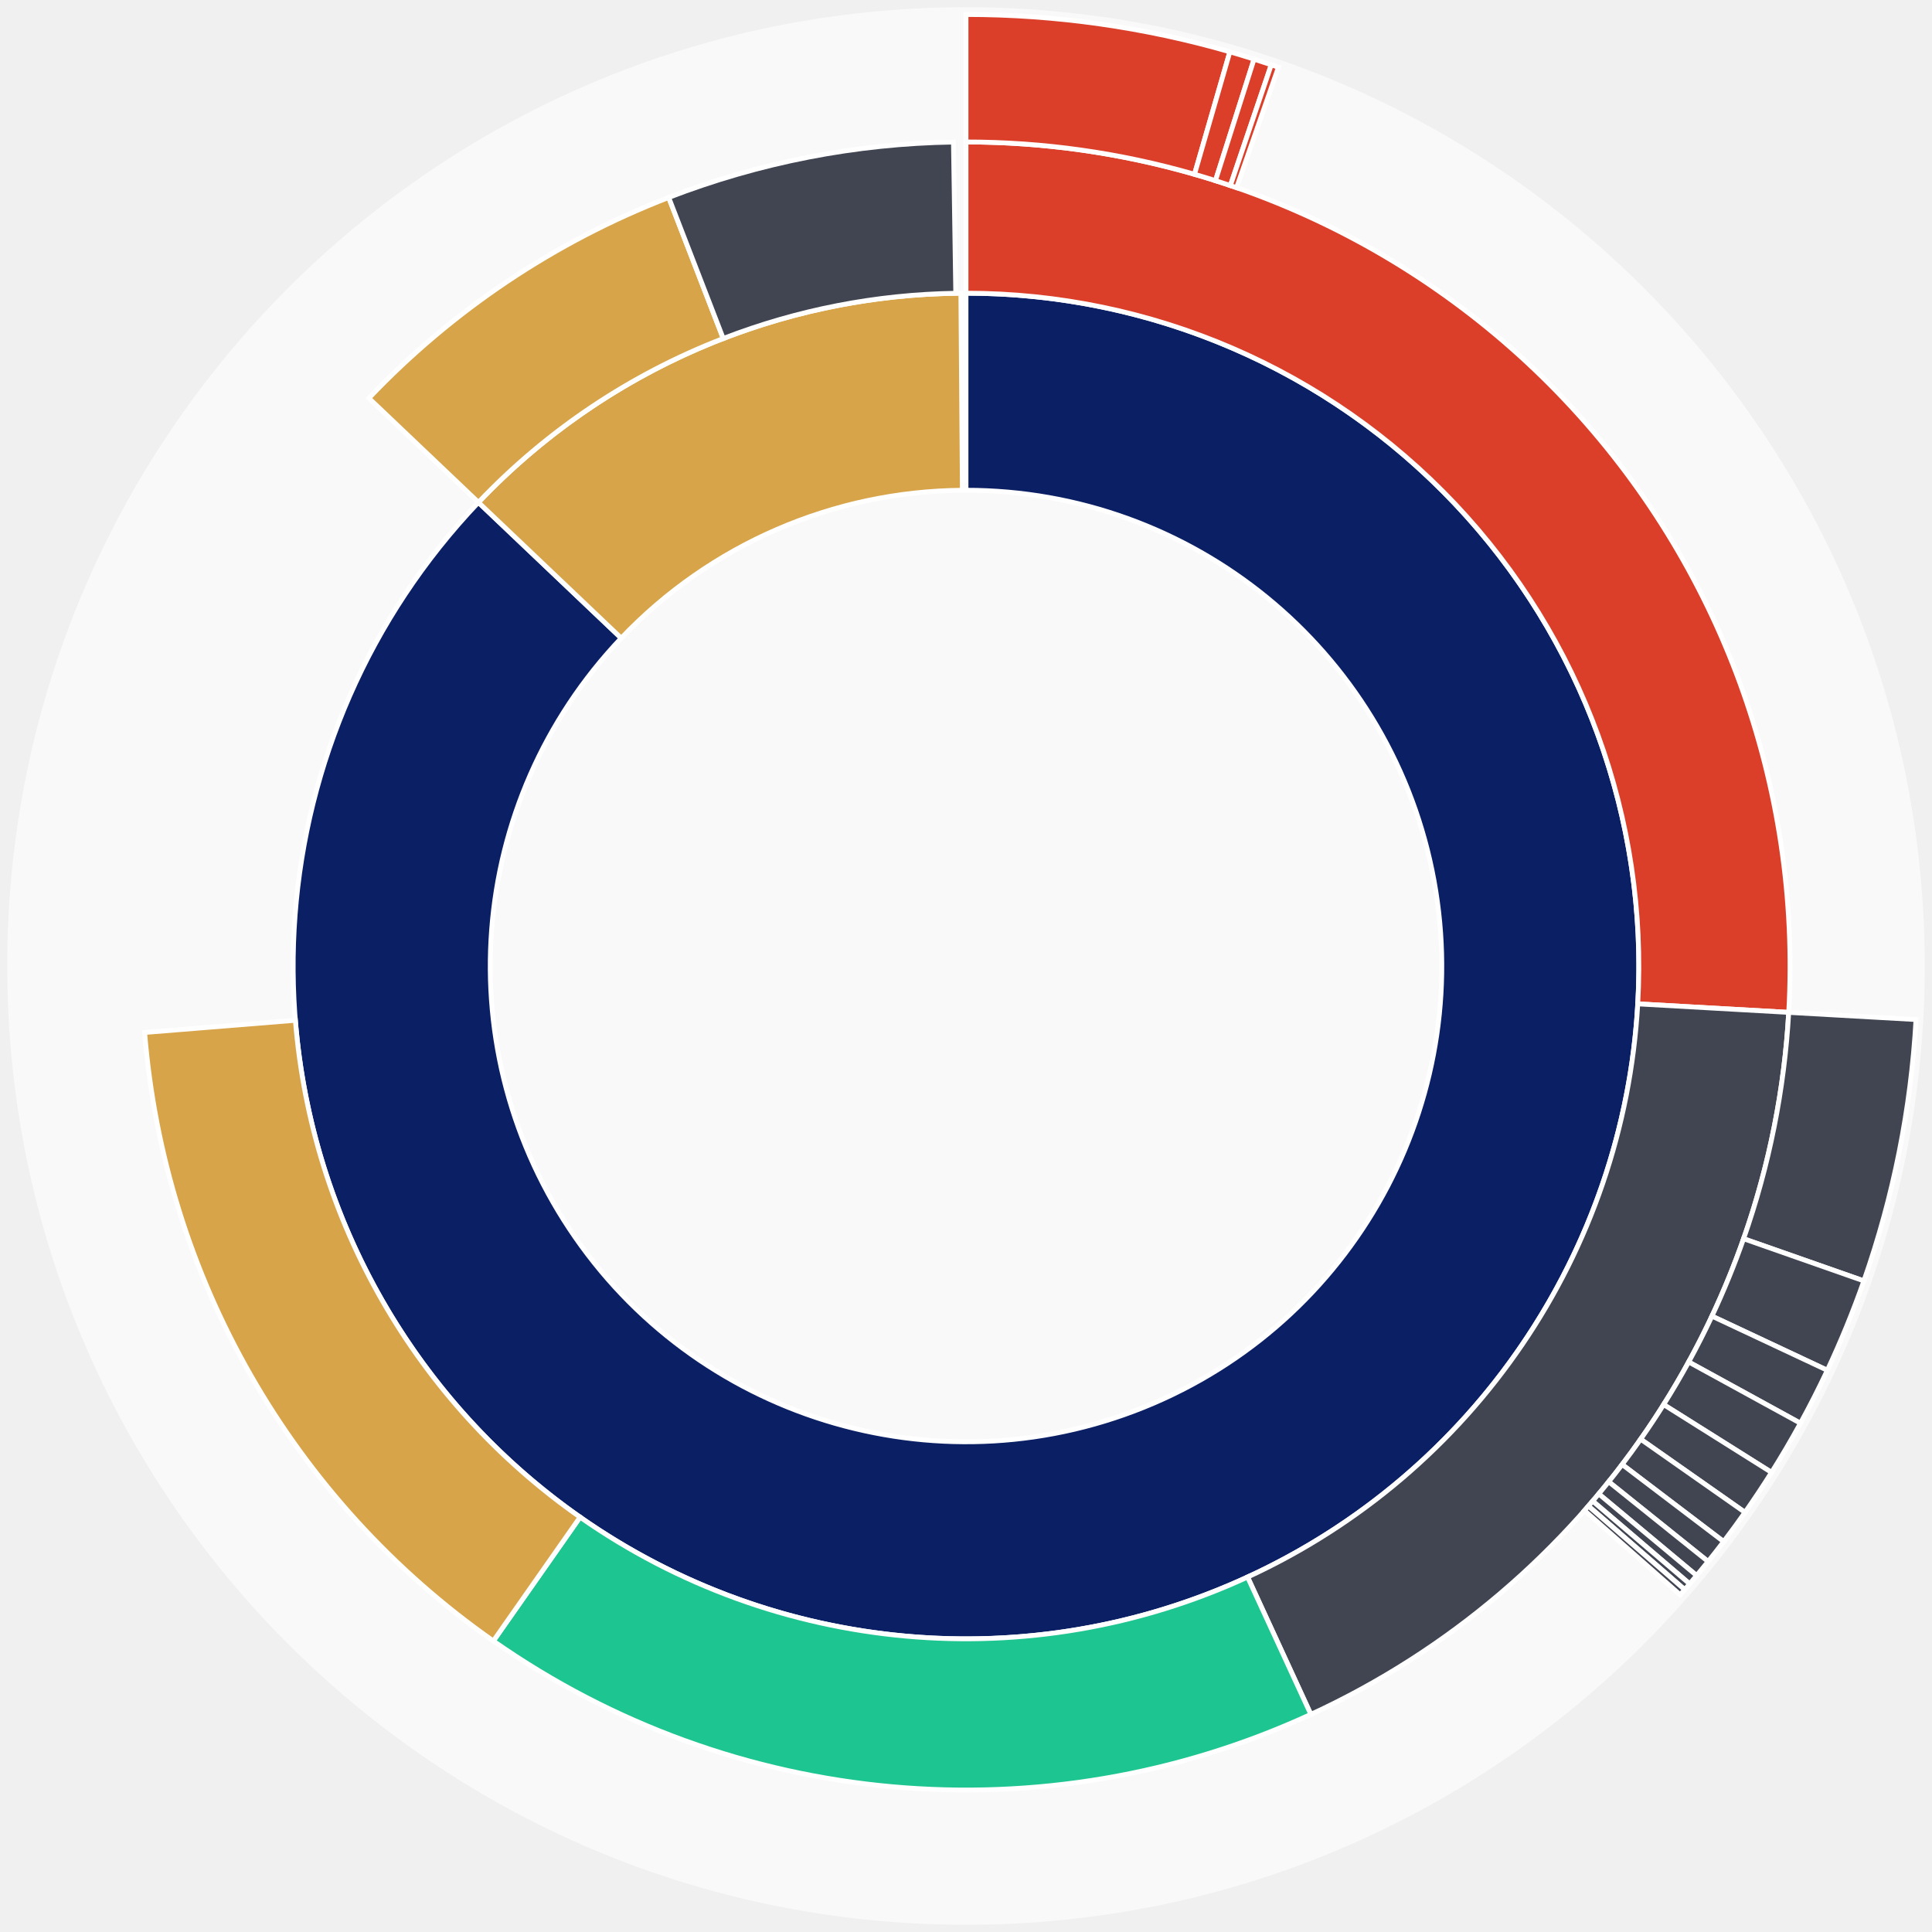
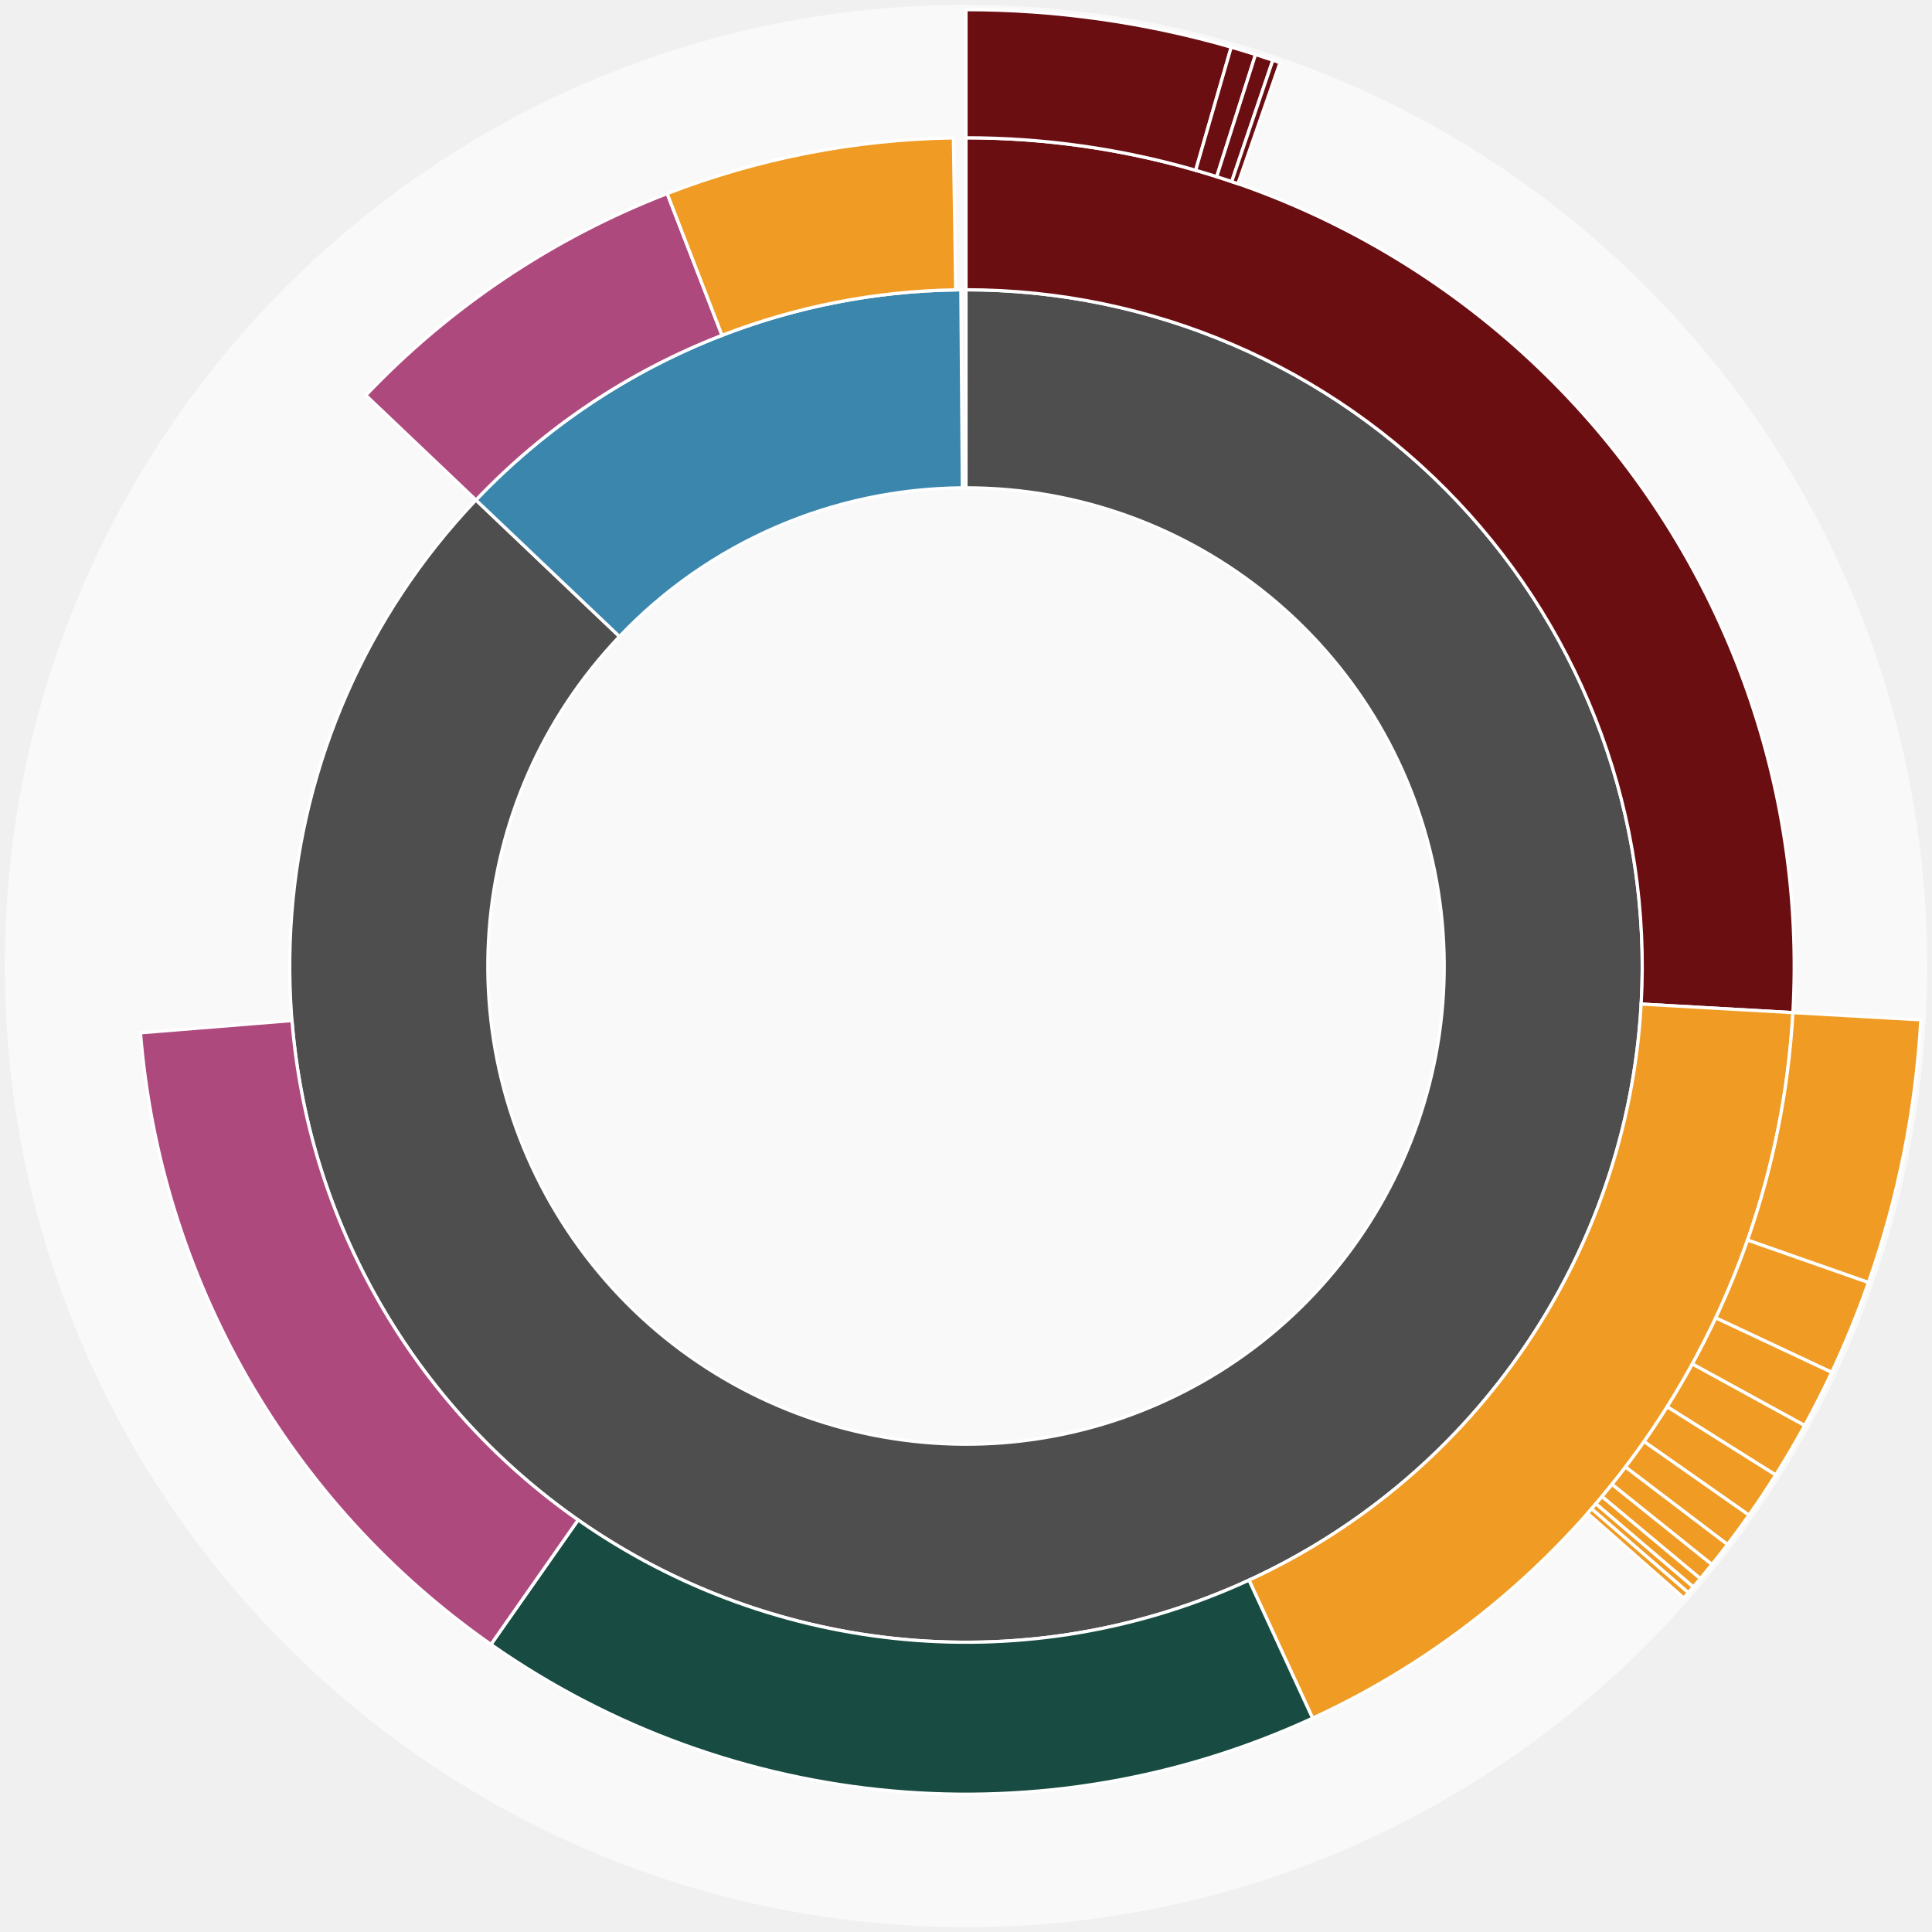
- <svg xmlns="http://www.w3.org/2000/svg" width="400" height="400" id="block-7907887">
-   <g id="burst-container" transform="translate(200,200)">
-     <circle r="197" style="fill: #f9f9f9; stroke: #f9f9f9; stroke-width: 3; opacity: 1;" id="circle-base" />
-     <path display="none" d="M6.031385485800715e-15,-98.5A98.5,98.5,0,1,1,-6.031385485800715e-15,98.5A98.5,98.5,0,1,1,6.031385485800715e-15,-98.5Z" fill-rule="evenodd" id="p-type-root" style="stroke: #fff; opacity: 1;" />
-     <path d="M8.529667153919608e-15,-139.3A139.3,139.3,0,1,1,-100.947,-95.991L-71.38,-67.876A98.5,98.5,0,1,0,6.031385485800715e-15,-98.5Z" fill-rule="evenodd" style="fill: #0B1F65; stroke: #fff; opacity: 1;" id="p-type-data" />
-     <path d="M-100.947,-95.991A139.3,139.3,0,0,1,-1.06,-139.296L-0.75,-98.497A98.5,98.5,0,0,0,-71.38,-67.876Z" fill-rule="evenodd" style="fill: #D7A449; stroke: #fff; opacity: 1;" id="p-type-value" />
-     <path d="M1.0446666101440332e-14,-170.607A170.607,170.607,0,0,1,170.337,9.603L139.079,7.841A139.3,139.3,0,0,0,8.529667153919608e-15,-139.3Z" fill-rule="evenodd" style="fill: #DB3F29; stroke: #fff; opacity: 1;" id="p-type-functions" />
-     <path d="M170.337,9.603A170.607,170.607,0,0,1,71.4,154.948L58.298,126.514A139.3,139.3,0,0,0,139.079,7.841Z" fill-rule="evenodd" style="fill: #414552; stroke: #fff; opacity: 1;" id="p-type-ether" />
-     <path d="M71.4,154.948A170.607,170.607,0,0,1,-97.86,139.75L-79.902,114.106A139.3,139.3,0,0,0,58.298,126.514Z" fill-rule="evenodd" style="fill: #1DC690; stroke: #fff; opacity: 1;" id="p-type-logs" />
-     <path d="M-97.86,139.75A170.607,170.607,0,0,1,-170.051,13.764L-138.846,11.239A139.3,139.3,0,0,0,-79.902,114.106Z" fill-rule="evenodd" style="fill: #D7A449; stroke: #fff; opacity: 1;" id="p-type-tokenTransfers" />
-     <path d="M-123.634,-117.564A170.607,170.607,0,0,1,-61.555,-159.115L-50.26,-129.917A139.3,139.3,0,0,0,-100.947,-95.991Z" fill-rule="evenodd" style="fill: #D7A449; stroke: #fff; opacity: 1;" id="p-type-tokenTransfers" />
-     <path d="M-61.555,-159.115A170.607,170.607,0,0,1,-2.597,-170.587L-2.12,-139.284A139.3,139.3,0,0,0,-50.26,-129.917Z" fill-rule="evenodd" style="fill: #414552; stroke: #fff; opacity: 1;" id="p-type-ether" />
-     <path d="M1.206277097160143e-14,-197A197,197,0,0,1,54.631,-189.273L47.312,-163.916A170.607,170.607,0,0,0,1.0446666101440332e-14,-170.607Z" fill-rule="evenodd" style="fill: #DB3F29; stroke: #fff; opacity: 1;" id="p-type-functions" />
-     <path d="M54.631,-189.273A197,197,0,0,1,59.639,-187.756L51.649,-162.601A170.607,170.607,0,0,0,47.312,-163.916Z" fill-rule="evenodd" style="fill: #DB3F29; stroke: #fff; opacity: 1;" id="p-type-functions" />
-     <path d="M59.639,-187.756A197,197,0,0,1,63.203,-186.586L54.735,-161.588A170.607,170.607,0,0,0,51.649,-162.601Z" fill-rule="evenodd" style="fill: #DB3F29; stroke: #fff; opacity: 1;" id="p-type-functions" />
-     <path d="M63.203,-186.586A197,197,0,0,1,64.686,-186.077L56.02,-161.148A170.607,170.607,0,0,0,54.735,-161.588Z" fill-rule="evenodd" style="fill: #DB3F29; stroke: #fff; opacity: 1;" id="p-type-functions" />
-     <path d="M196.688,11.089A197,197,0,0,1,185.898,65.199L160.992,56.464A170.607,170.607,0,0,0,170.337,9.603Z" fill-rule="evenodd" style="fill: #414552; stroke: #fff; opacity: 1;" id="p-type-ether" />
-     <path d="M185.898,65.199A197,197,0,0,1,178.333,83.704L154.441,72.489A170.607,170.607,0,0,0,160.992,56.464Z" fill-rule="evenodd" style="fill: #414552; stroke: #fff; opacity: 1;" id="p-type-ether" />
-     <path d="M178.333,83.704A197,197,0,0,1,172.764,94.665L149.618,81.982A170.607,170.607,0,0,0,154.441,72.489Z" fill-rule="evenodd" style="fill: #414552; stroke: #fff; opacity: 1;" id="p-type-ether" />
-     <path d="M172.764,94.665A197,197,0,0,1,166.78,104.849L144.436,90.802A170.607,170.607,0,0,0,149.618,81.982Z" fill-rule="evenodd" style="fill: #414552; stroke: #fff; opacity: 1;" id="p-type-ether" />
-     <path d="M166.78,104.849A197,197,0,0,1,161.285,113.12L139.677,97.965A170.607,170.607,0,0,0,144.436,90.802Z" fill-rule="evenodd" style="fill: #414552; stroke: #fff; opacity: 1;" id="p-type-ether" />
-     <path d="M161.285,113.12A197,197,0,0,1,156.864,119.174L135.849,103.208A170.607,170.607,0,0,0,139.677,97.965Z" fill-rule="evenodd" style="fill: #414552; stroke: #fff; opacity: 1;" id="p-type-ether" />
-     <path d="M156.864,119.174A197,197,0,0,1,153.644,123.298L133.06,106.78A170.607,170.607,0,0,0,135.849,103.208Z" fill-rule="evenodd" style="fill: #414552; stroke: #fff; opacity: 1;" id="p-type-ether" />
-     <path d="M153.644,123.298A197,197,0,0,1,151.269,126.201L131.002,109.294A170.607,170.607,0,0,0,133.06,106.78Z" fill-rule="evenodd" style="fill: #414552; stroke: #fff; opacity: 1;" id="p-type-ether" />
-     <path d="M151.269,126.201A197,197,0,0,1,149.818,127.92L129.746,110.782A170.607,170.607,0,0,0,131.002,109.294Z" fill-rule="evenodd" style="fill: #414552; stroke: #fff; opacity: 1;" id="p-type-ether" />
-     <path d="M149.818,127.92A197,197,0,0,1,148.795,129.108L128.86,111.811A170.607,170.607,0,0,0,129.746,110.782Z" fill-rule="evenodd" style="fill: #414552; stroke: #fff; opacity: 1;" id="p-type-ether" />
-     <path d="M148.795,129.108A197,197,0,0,1,147.856,130.182L128.047,112.741A170.607,170.607,0,0,0,128.86,111.811Z" fill-rule="evenodd" style="fill: #414552; stroke: #fff; opacity: 1;" id="p-type-ether" />
+ <svg xmlns="http://www.w3.org/2000/svg" width="600" height="600" id="block-7907887">
+   <g id="burst-container" transform="translate(300,300)">
+     <data type="text/json">{"number":7907887,"totalTransactions":221,"totalFunctions":200,"totalLogs":137,"totalTokenTransfers":137,"totalEther":191507948214420300000}</data>
+     <circle r="297" style="fill: #f9f9f9; stroke: #f9f9f9; stroke-width: 3; opacity: 1;" id="circle-base" />
+     <path display="none" d="M9.093002483669097e-15,-148.5A148.5,148.5,0,1,1,-9.093002483669097e-15,148.5A148.5,148.5,0,1,1,9.093002483669097e-15,-148.5Z" fill-rule="evenodd" id="p-type-root" style="stroke: #fff; opacity: 1;" />
+     <path d="M1.2859447435097075e-14,-210.011A210.011,210.011,0,1,1,-152.189,-144.717L-107.614,-102.33A148.5,148.5,0,1,0,9.093002483669097e-15,-148.5Z" fill-rule="evenodd" style="fill: #4E4E4E; stroke: #fff; opacity: 1;" id="p-type-data" />
+     <path d="M-152.189,-144.717A210.011,210.011,0,0,1,-1.598,-210.005L-1.13,-148.496A148.5,148.5,0,0,0,-107.614,-102.33Z" fill-rule="evenodd" style="fill: #3A86AD; stroke: #fff; opacity: 1;" id="p-type-value" />
+     <path d="M1.5749542295064867e-14,-257.21A257.21,257.21,0,0,1,256.802,14.478L209.678,11.821A210.011,210.011,0,0,0,1.2859447435097075e-14,-210.011Z" fill-rule="evenodd" style="fill: #6B0E12; stroke: #fff; opacity: 1;" id="p-type-functions" />
+     <path d="M256.802,14.478A257.21,257.21,0,0,1,107.643,233.601L87.89,190.735A210.011,210.011,0,0,0,209.678,11.821Z" fill-rule="evenodd" style="fill: #F09B24; stroke: #fff; opacity: 1;" id="p-type-ether" />
+     <path d="M107.643,233.601A257.21,257.21,0,0,1,-147.535,210.69L-120.462,172.027A210.011,210.011,0,0,0,87.89,190.735Z" fill-rule="evenodd" style="fill: #184B42; stroke: #fff; opacity: 1;" id="p-type-logs" />
+     <path d="M-147.535,210.69A257.21,257.21,0,0,1,-256.371,20.751L-209.326,16.943A210.011,210.011,0,0,0,-120.462,172.027Z" fill-rule="evenodd" style="fill: #AE497E; stroke: #fff; opacity: 1;" id="p-type-tokenTransfers" />
+     <path d="M-186.393,-177.241A257.21,257.21,0,0,1,-92.802,-239.884L-75.772,-195.865A210.011,210.011,0,0,0,-152.189,-144.717Z" fill-rule="evenodd" style="fill: #AE497E; stroke: #fff; opacity: 1;" id="p-type-tokenTransfers" />
+     <path d="M-92.802,-239.884A257.21,257.21,0,0,1,-3.915,-257.18L-3.197,-209.986A210.011,210.011,0,0,0,-75.772,-195.865Z" fill-rule="evenodd" style="fill: #F09B24; stroke: #fff; opacity: 1;" id="p-type-ether" />
+     <path d="M1.8186004967338195e-14,-297A297,297,0,0,1,82.363,-285.351L71.329,-247.121A257.21,257.21,0,0,0,1.5749542295064867e-14,-257.21Z" fill-rule="evenodd" style="fill: #6B0E12; stroke: #fff; opacity: 1;" id="p-type-functions" />
+     <path d="M82.363,-285.351A297,297,0,0,1,89.913,-283.063L77.867,-245.14A257.21,257.21,0,0,0,71.329,-247.121Z" fill-rule="evenodd" style="fill: #6B0E12; stroke: #fff; opacity: 1;" id="p-type-functions" />
+     <path d="M89.913,-283.063A297,297,0,0,1,95.286,-281.3L82.52,-243.613A257.21,257.21,0,0,0,77.867,-245.14Z" fill-rule="evenodd" style="fill: #6B0E12; stroke: #fff; opacity: 1;" id="p-type-functions" />
+     <path d="M95.286,-281.3A297,297,0,0,1,97.522,-280.533L84.456,-242.948A257.21,257.21,0,0,0,82.52,-243.613Z" fill-rule="evenodd" style="fill: #6B0E12; stroke: #fff; opacity: 1;" id="p-type-functions" />
+     <path d="M296.529,16.718A297,297,0,0,1,280.263,98.295L242.715,85.126A257.21,257.21,0,0,0,256.802,14.478Z" fill-rule="evenodd" style="fill: #F09B24; stroke: #fff; opacity: 1;" id="p-type-ether" />
+     <path d="M280.263,98.295A297,297,0,0,1,268.858,126.193L232.838,109.286A257.21,257.21,0,0,0,242.715,85.126Z" fill-rule="evenodd" style="fill: #F09B24; stroke: #fff; opacity: 1;" id="p-type-ether" />
+     <path d="M268.858,126.193A297,297,0,0,1,260.462,142.718L225.567,123.598A257.21,257.21,0,0,0,232.838,109.286Z" fill-rule="evenodd" style="fill: #F09B24; stroke: #fff; opacity: 1;" id="p-type-ether" />
+     <path d="M260.462,142.718A297,297,0,0,1,251.44,158.072L217.754,136.895A257.21,257.21,0,0,0,225.567,123.598Z" fill-rule="evenodd" style="fill: #F09B24; stroke: #fff; opacity: 1;" id="p-type-ether" />
+     <path d="M251.44,158.072A297,297,0,0,1,243.155,170.542L210.579,147.694A257.21,257.21,0,0,0,217.754,136.895Z" fill-rule="evenodd" style="fill: #F09B24; stroke: #fff; opacity: 1;" id="p-type-ether" />
+     <path d="M243.155,170.542A297,297,0,0,1,236.491,179.669L204.807,155.598A257.21,257.21,0,0,0,210.579,147.694Z" fill-rule="evenodd" style="fill: #F09B24; stroke: #fff; opacity: 1;" id="p-type-ether" />
+     <path d="M236.491,179.669A297,297,0,0,1,231.636,185.886L200.603,160.982A257.21,257.21,0,0,0,204.807,155.598Z" fill-rule="evenodd" style="fill: #F09B24; stroke: #fff; opacity: 1;" id="p-type-ether" />
+     <path d="M231.636,185.886A297,297,0,0,1,228.055,190.263L197.501,164.773A257.21,257.21,0,0,0,200.603,160.982Z" fill-rule="evenodd" style="fill: #F09B24; stroke: #fff; opacity: 1;" id="p-type-ether" />
+     <path d="M228.055,190.263A297,297,0,0,1,225.868,192.854L195.607,167.017A257.21,257.21,0,0,0,197.501,164.773Z" fill-rule="evenodd" style="fill: #F09B24; stroke: #fff; opacity: 1;" id="p-type-ether" />
+     <path d="M225.868,192.854A297,297,0,0,1,224.326,194.646L194.272,168.568A257.21,257.21,0,0,0,195.607,167.017Z" fill-rule="evenodd" style="fill: #F09B24; stroke: #fff; opacity: 1;" id="p-type-ether" />
+     <path d="M224.326,194.646A297,297,0,0,1,222.91,196.265L193.046,169.97A257.21,257.21,0,0,0,194.272,168.568Z" fill-rule="evenodd" style="fill: #F09B24; stroke: #fff; opacity: 1;" id="p-type-ether" />
  </g>
</svg>
